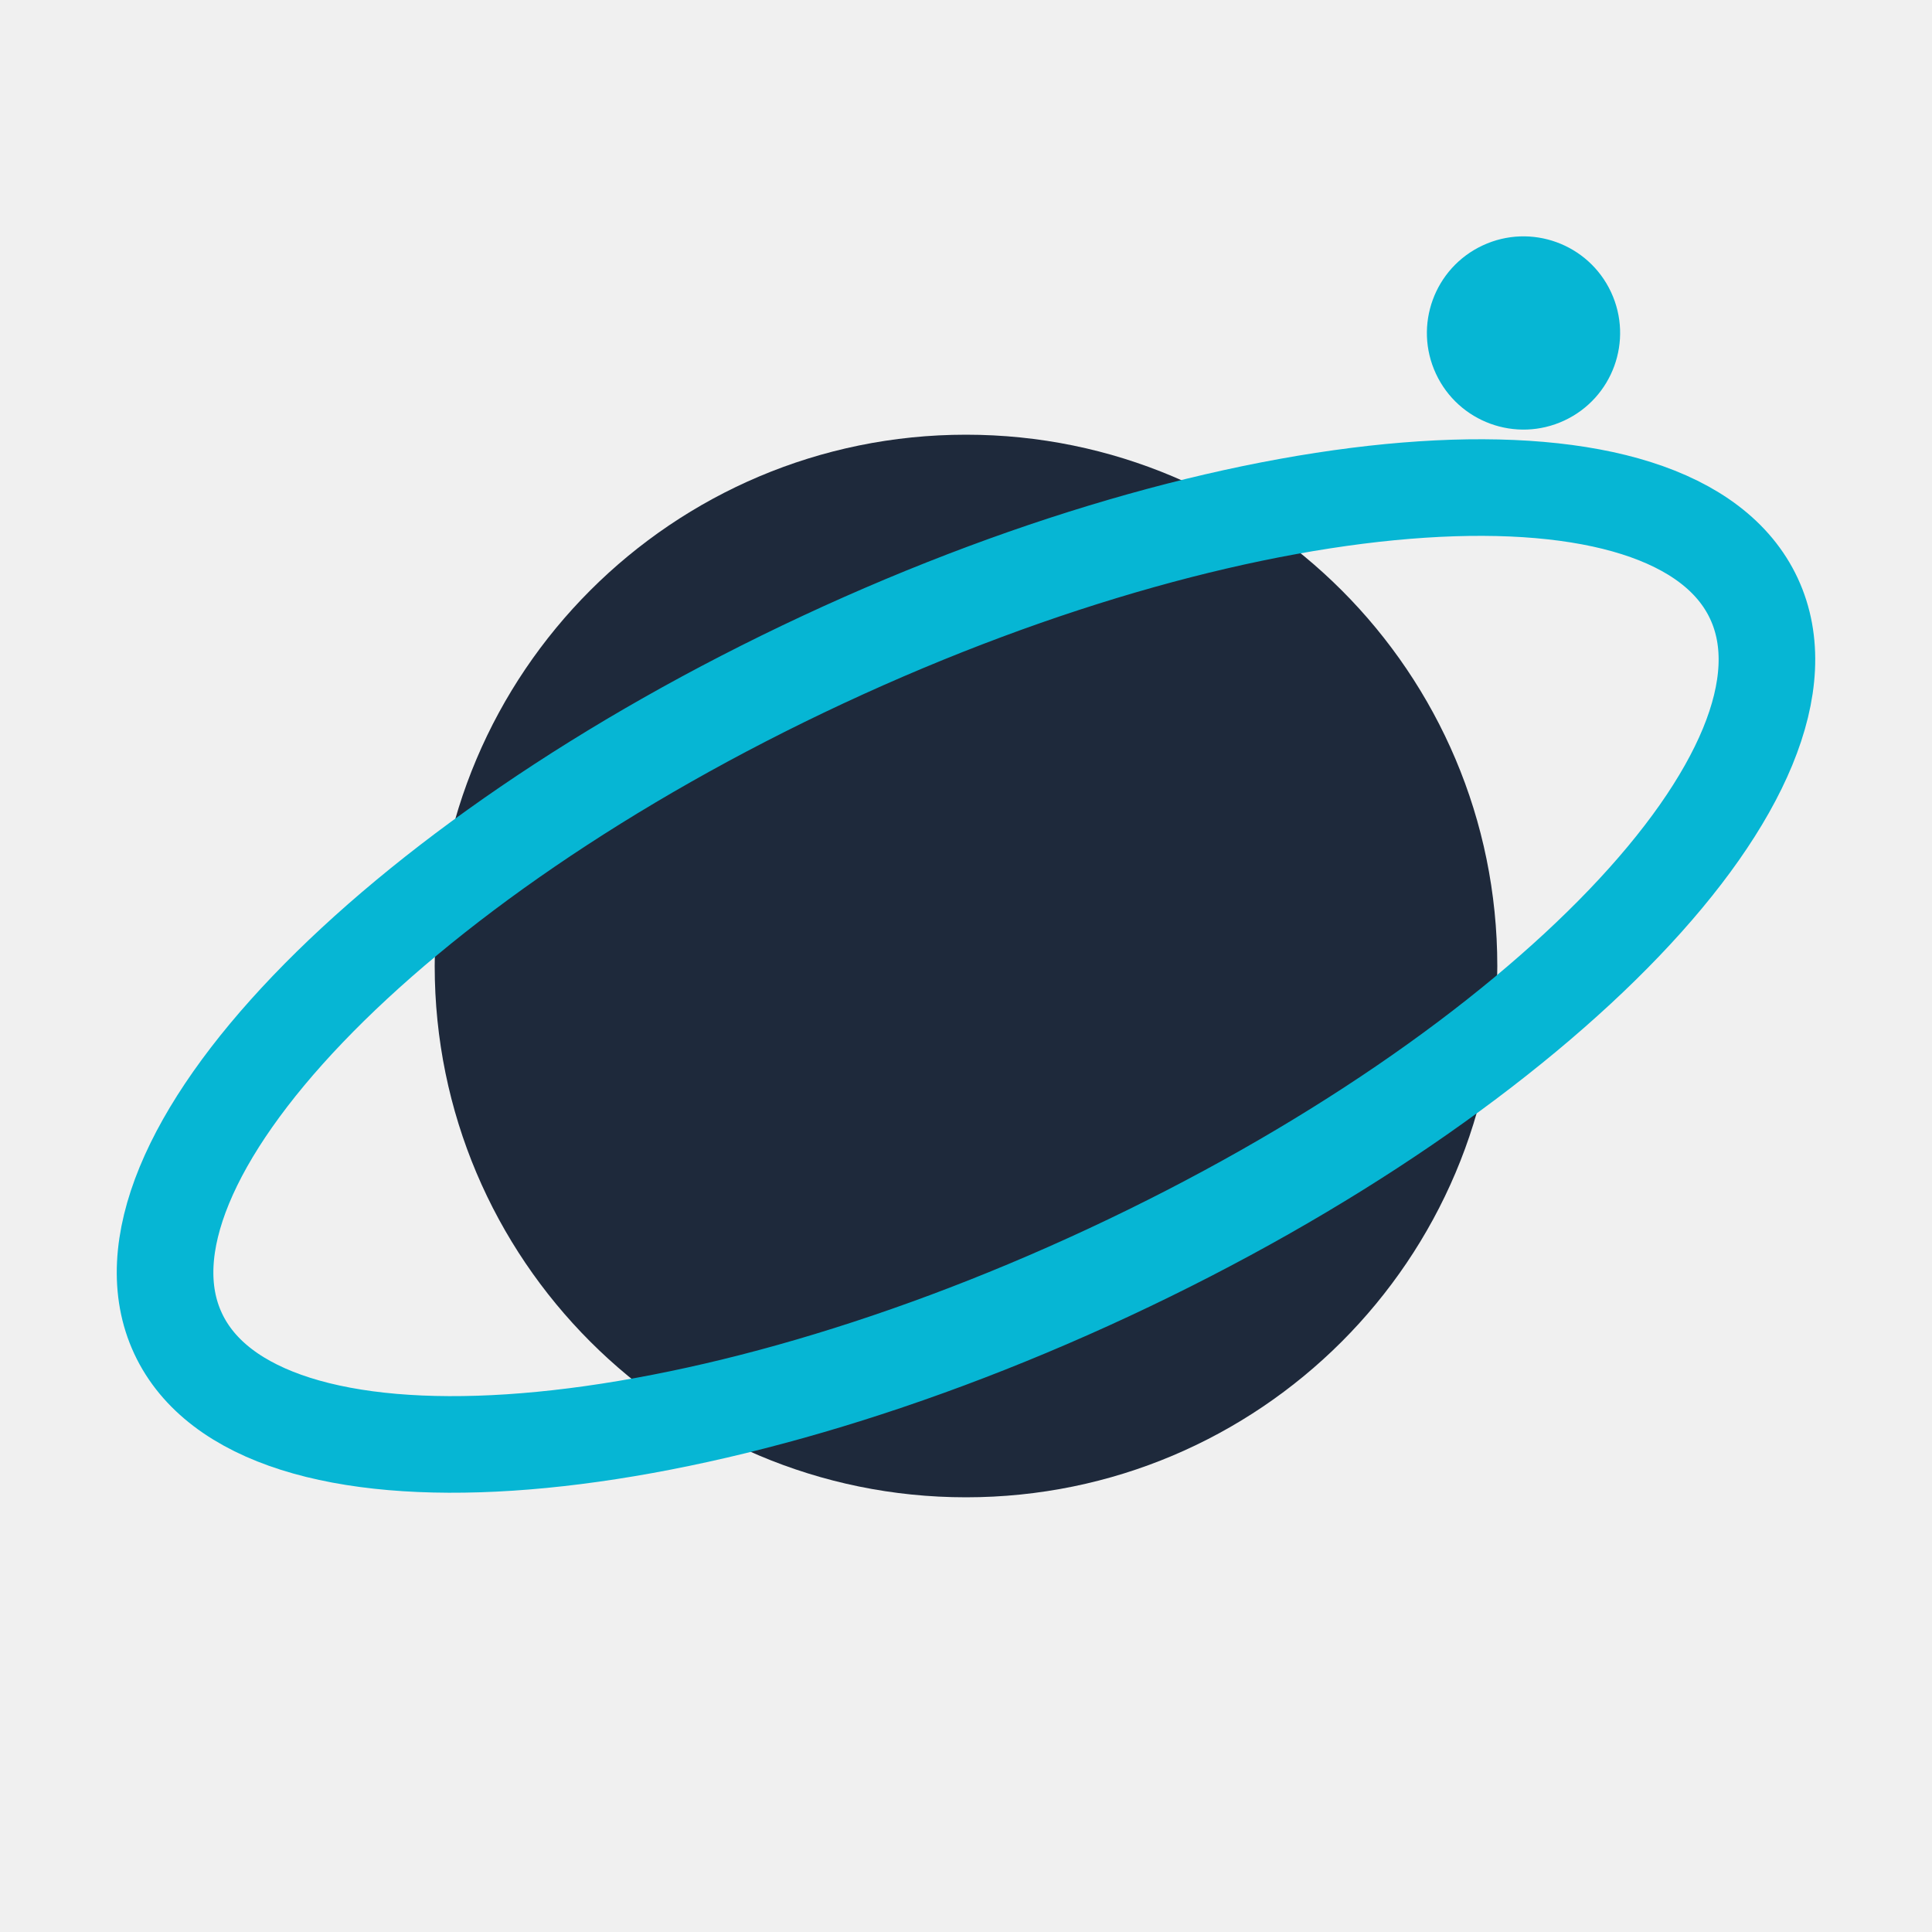
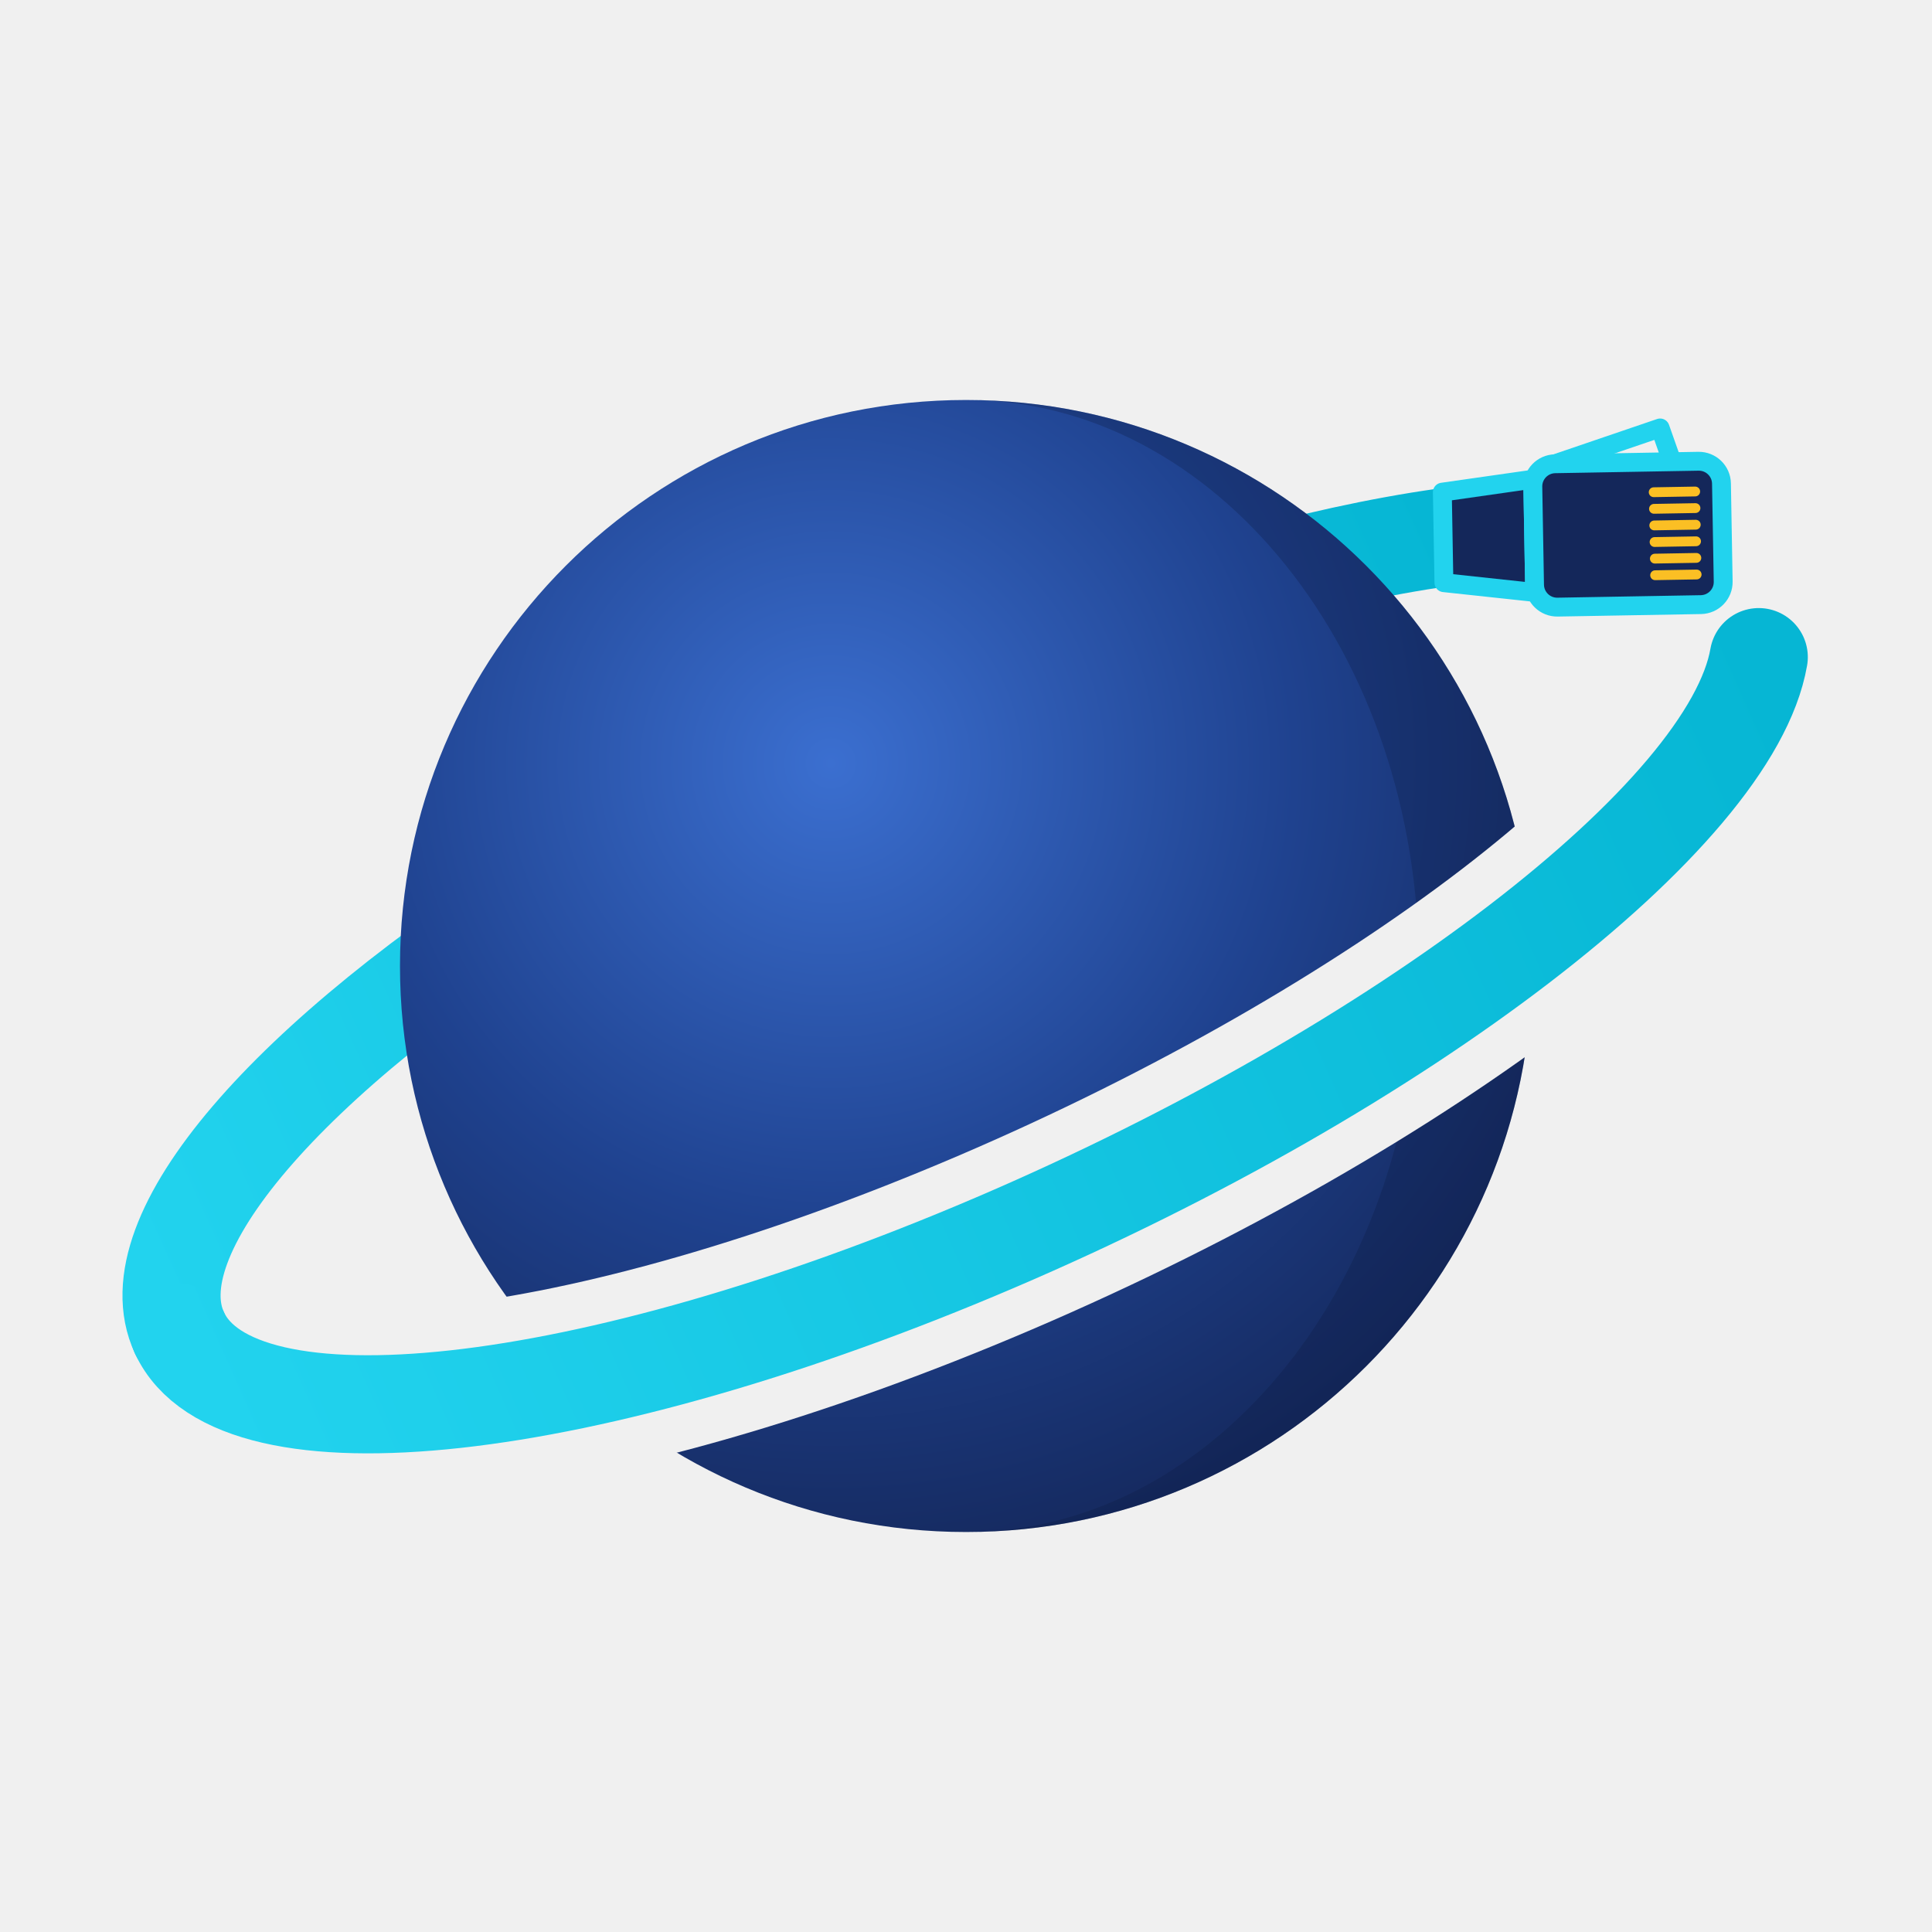
- <svg xmlns="http://www.w3.org/2000/svg" width="200" height="200" viewBox="0 0 200 200">
-   <circle cx="100" cy="100" r="55" fill="#1e293b" />
-   <ellipse cx="100" cy="100" rx="90" ry="35" fill="none" stroke="#06b6d4" stroke-width="10" transform="rotate(-25 100 100)" />
-   <circle cx="180" cy="65" r="10" fill="#06b6d4" transform="rotate(-25 100 100)" />
+ <svg xmlns="http://www.w3.org/2000/svg" width="512" height="512" viewBox="0 0 512 512">
+   <defs>
+     <radialGradient id="planet" cx="0.38" cy="0.32" r="0.75">
+       <stop offset="0" stop-color="#3b6fd0" />
+       <stop offset="0.55" stop-color="#1f428f" />
+       <stop offset="1" stop-color="#14275a" />
+     </radialGradient>
+     <linearGradient id="ring" x1="0" y1="0" x2="1" y2="0">
+       <stop offset="0" stop-color="#22d3ee" />
+       <stop offset="1" stop-color="#06b6d4" />
+     </linearGradient>
+     <mask id="cut">
+       <rect width="512" height="512" fill="#fff" />
+       <g transform="rotate(-25 256 256)">
+         <path d="M481 270.6 A230 70 0 0 1 26 256" fill="none" stroke="#000" stroke-width="50" />
+       </g>
+     </mask>
+   </defs>
+   <g transform="rotate(-25 256 256)">
+     <path d="M26 256 A230 70 0 0 1 418.6 206.5" fill="none" stroke="url(#ring)" stroke-width="26" stroke-linecap="round" />
+   </g>
+   <g mask="url(#cut)">
+     <circle cx="256" cy="256" r="150" fill="url(#planet)" />
+     <path d="M256 106 A150 150 0 0 1 256 406 A120 150 0 0 0 256 106Z" fill="#0b1a3f" opacity="0.28" />
+   </g>
+   <g transform="rotate(-25 256 256)">
+     <path d="M481 270.6 A230 70 0 0 1 26 256" fill="none" stroke="url(#ring)" stroke-width="26" stroke-linecap="round" />
+     <g transform="translate(418.6 206.5) rotate(24)" fill="#14275a" stroke="#22d3ee" stroke-width="5" stroke-linejoin="round">
+       <path d="M0 -12 L24 -15 V15 L0 12Z" />
+       <path d="M30 -19 L58 -28 L61 -19" fill="none" />
+       <rect x="24" y="-19" width="50" height="38" rx="6" />
+       <g stroke="#fbbf24" stroke-width="2.6" stroke-linecap="round">
+         <line x1="56" y1="-11" x2="67" y2="-11" />
+         <line x1="56" y1="-6.6" x2="67" y2="-6.6" />
+         <line x1="56" y1="-2.2" x2="67" y2="-2.2" />
+         <line x1="56" y1="2.2" x2="67" y2="2.2" />
+         <line x1="56" y1="6.6" x2="67" y2="6.6" />
+         <line x1="56" y1="11" x2="67" y2="11" />
+       </g>
+     </g>
+   </g>
</svg>
